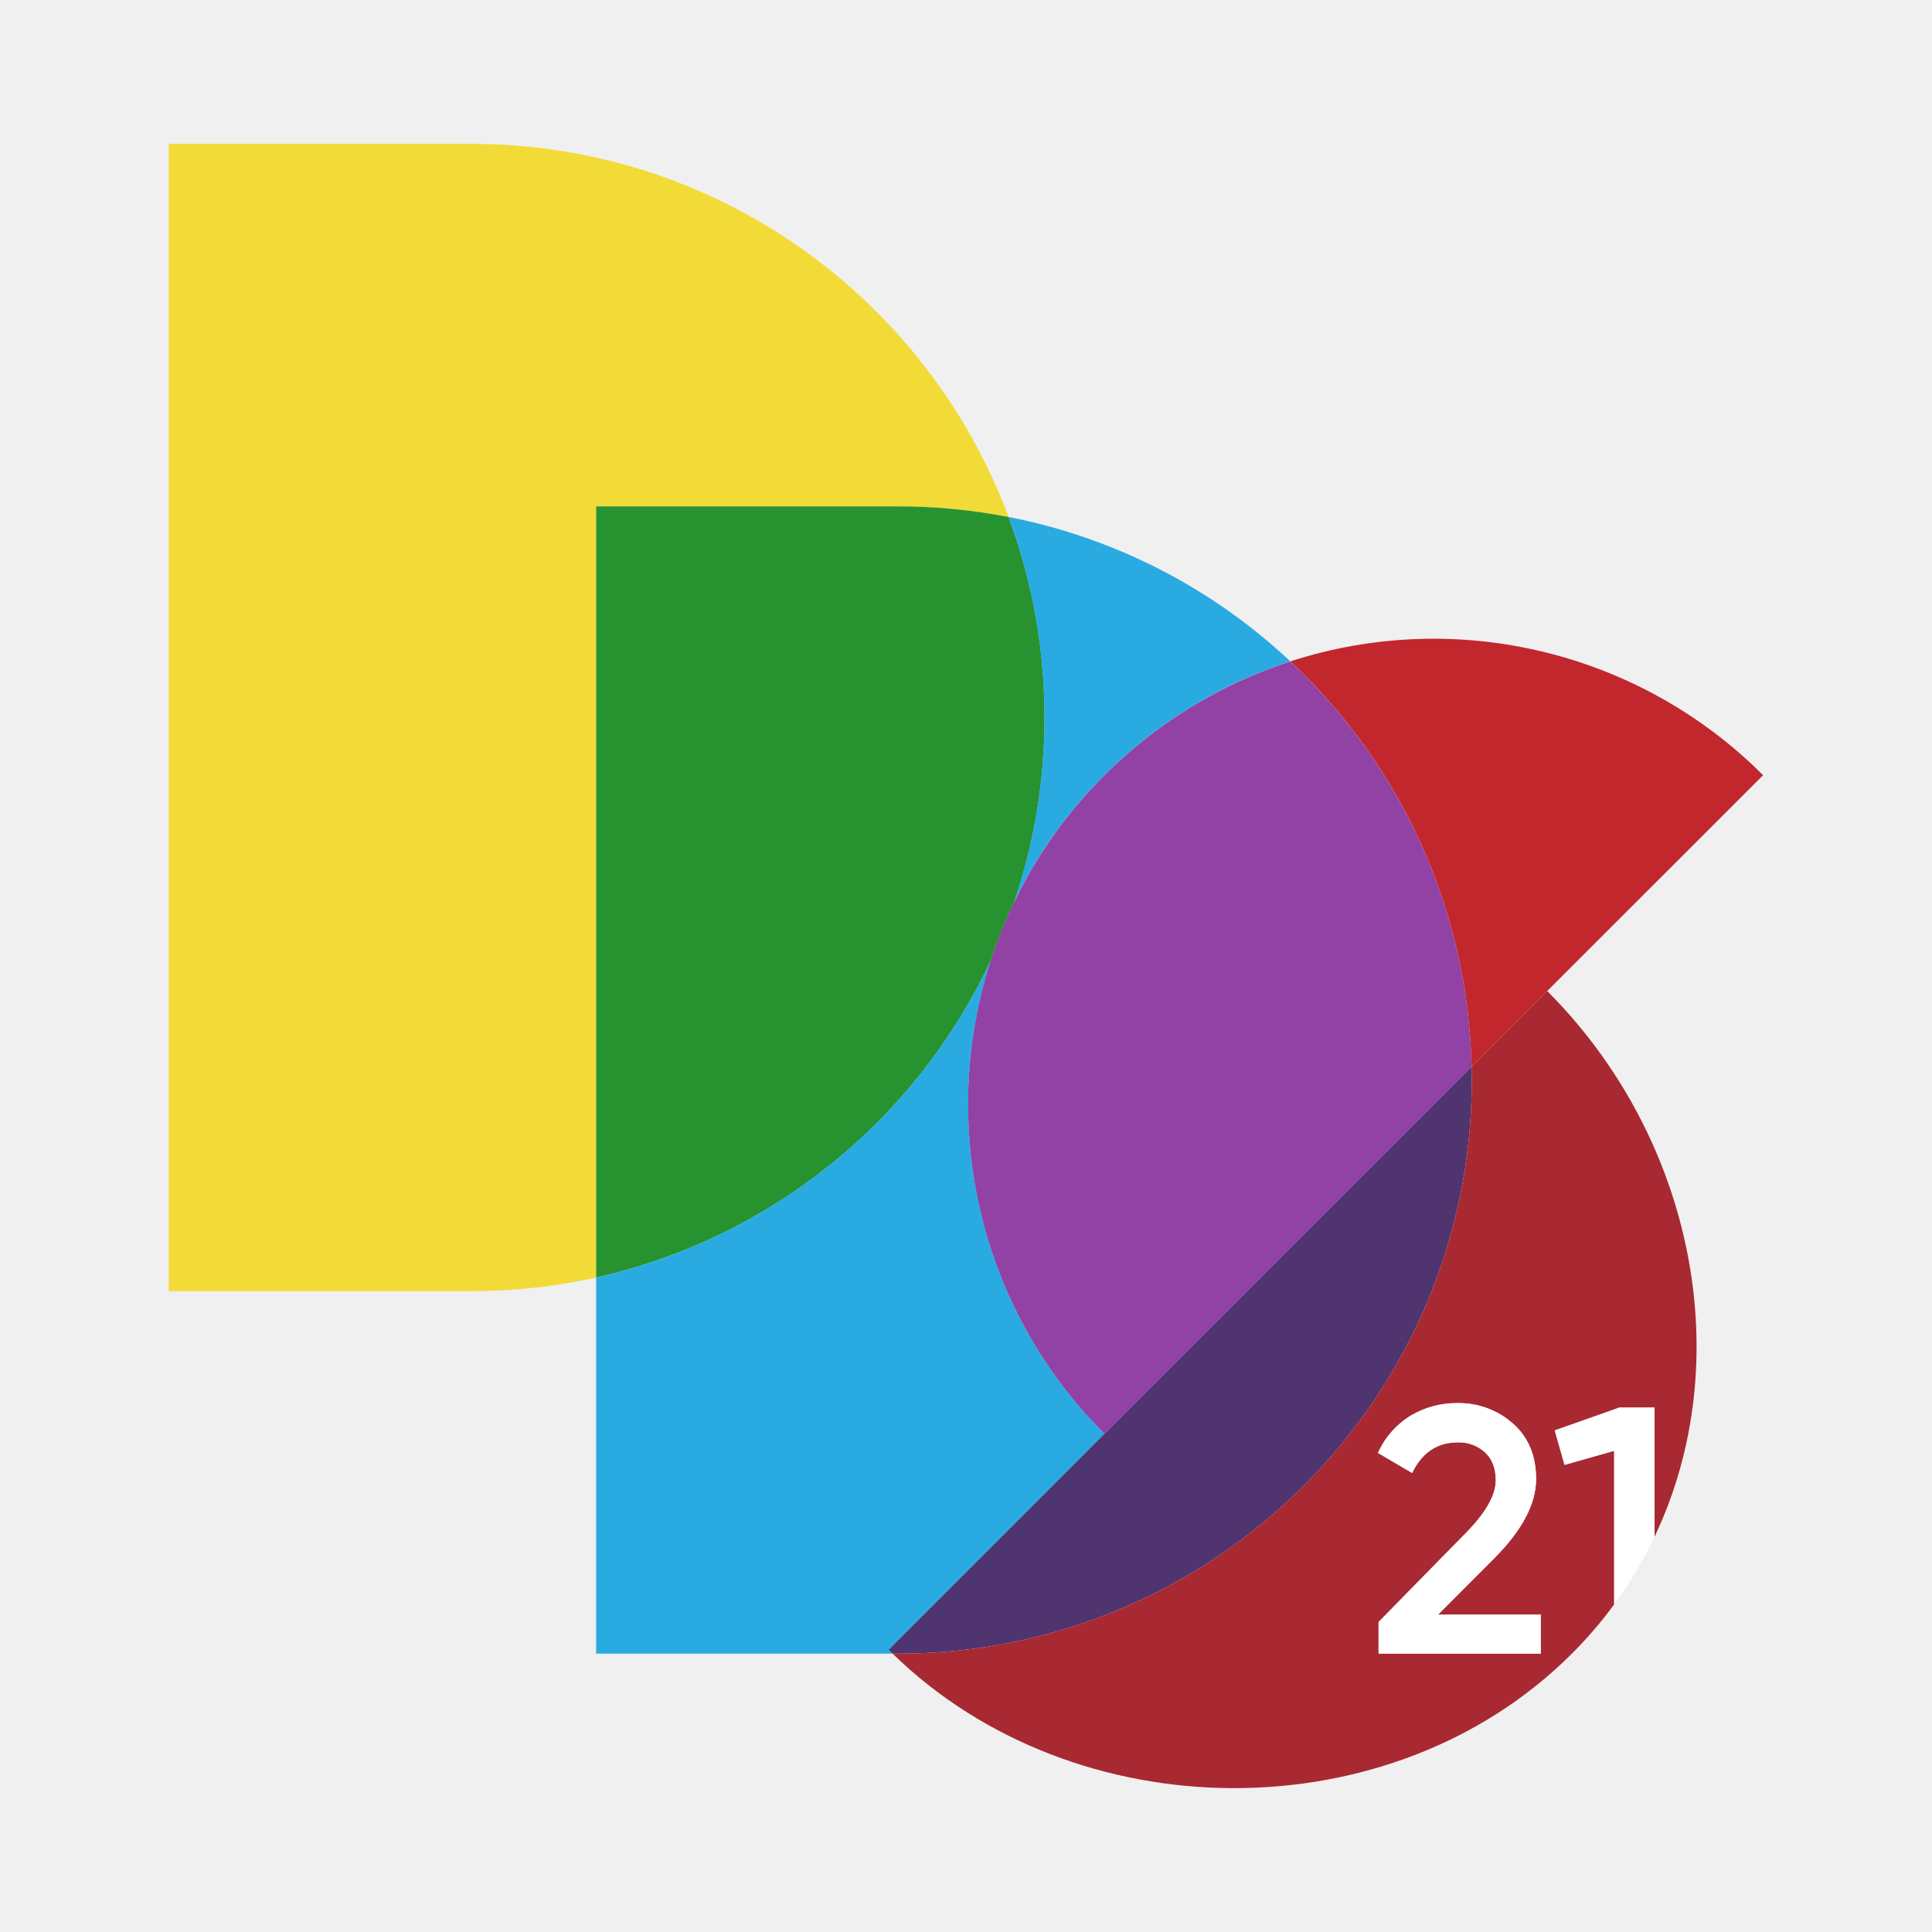
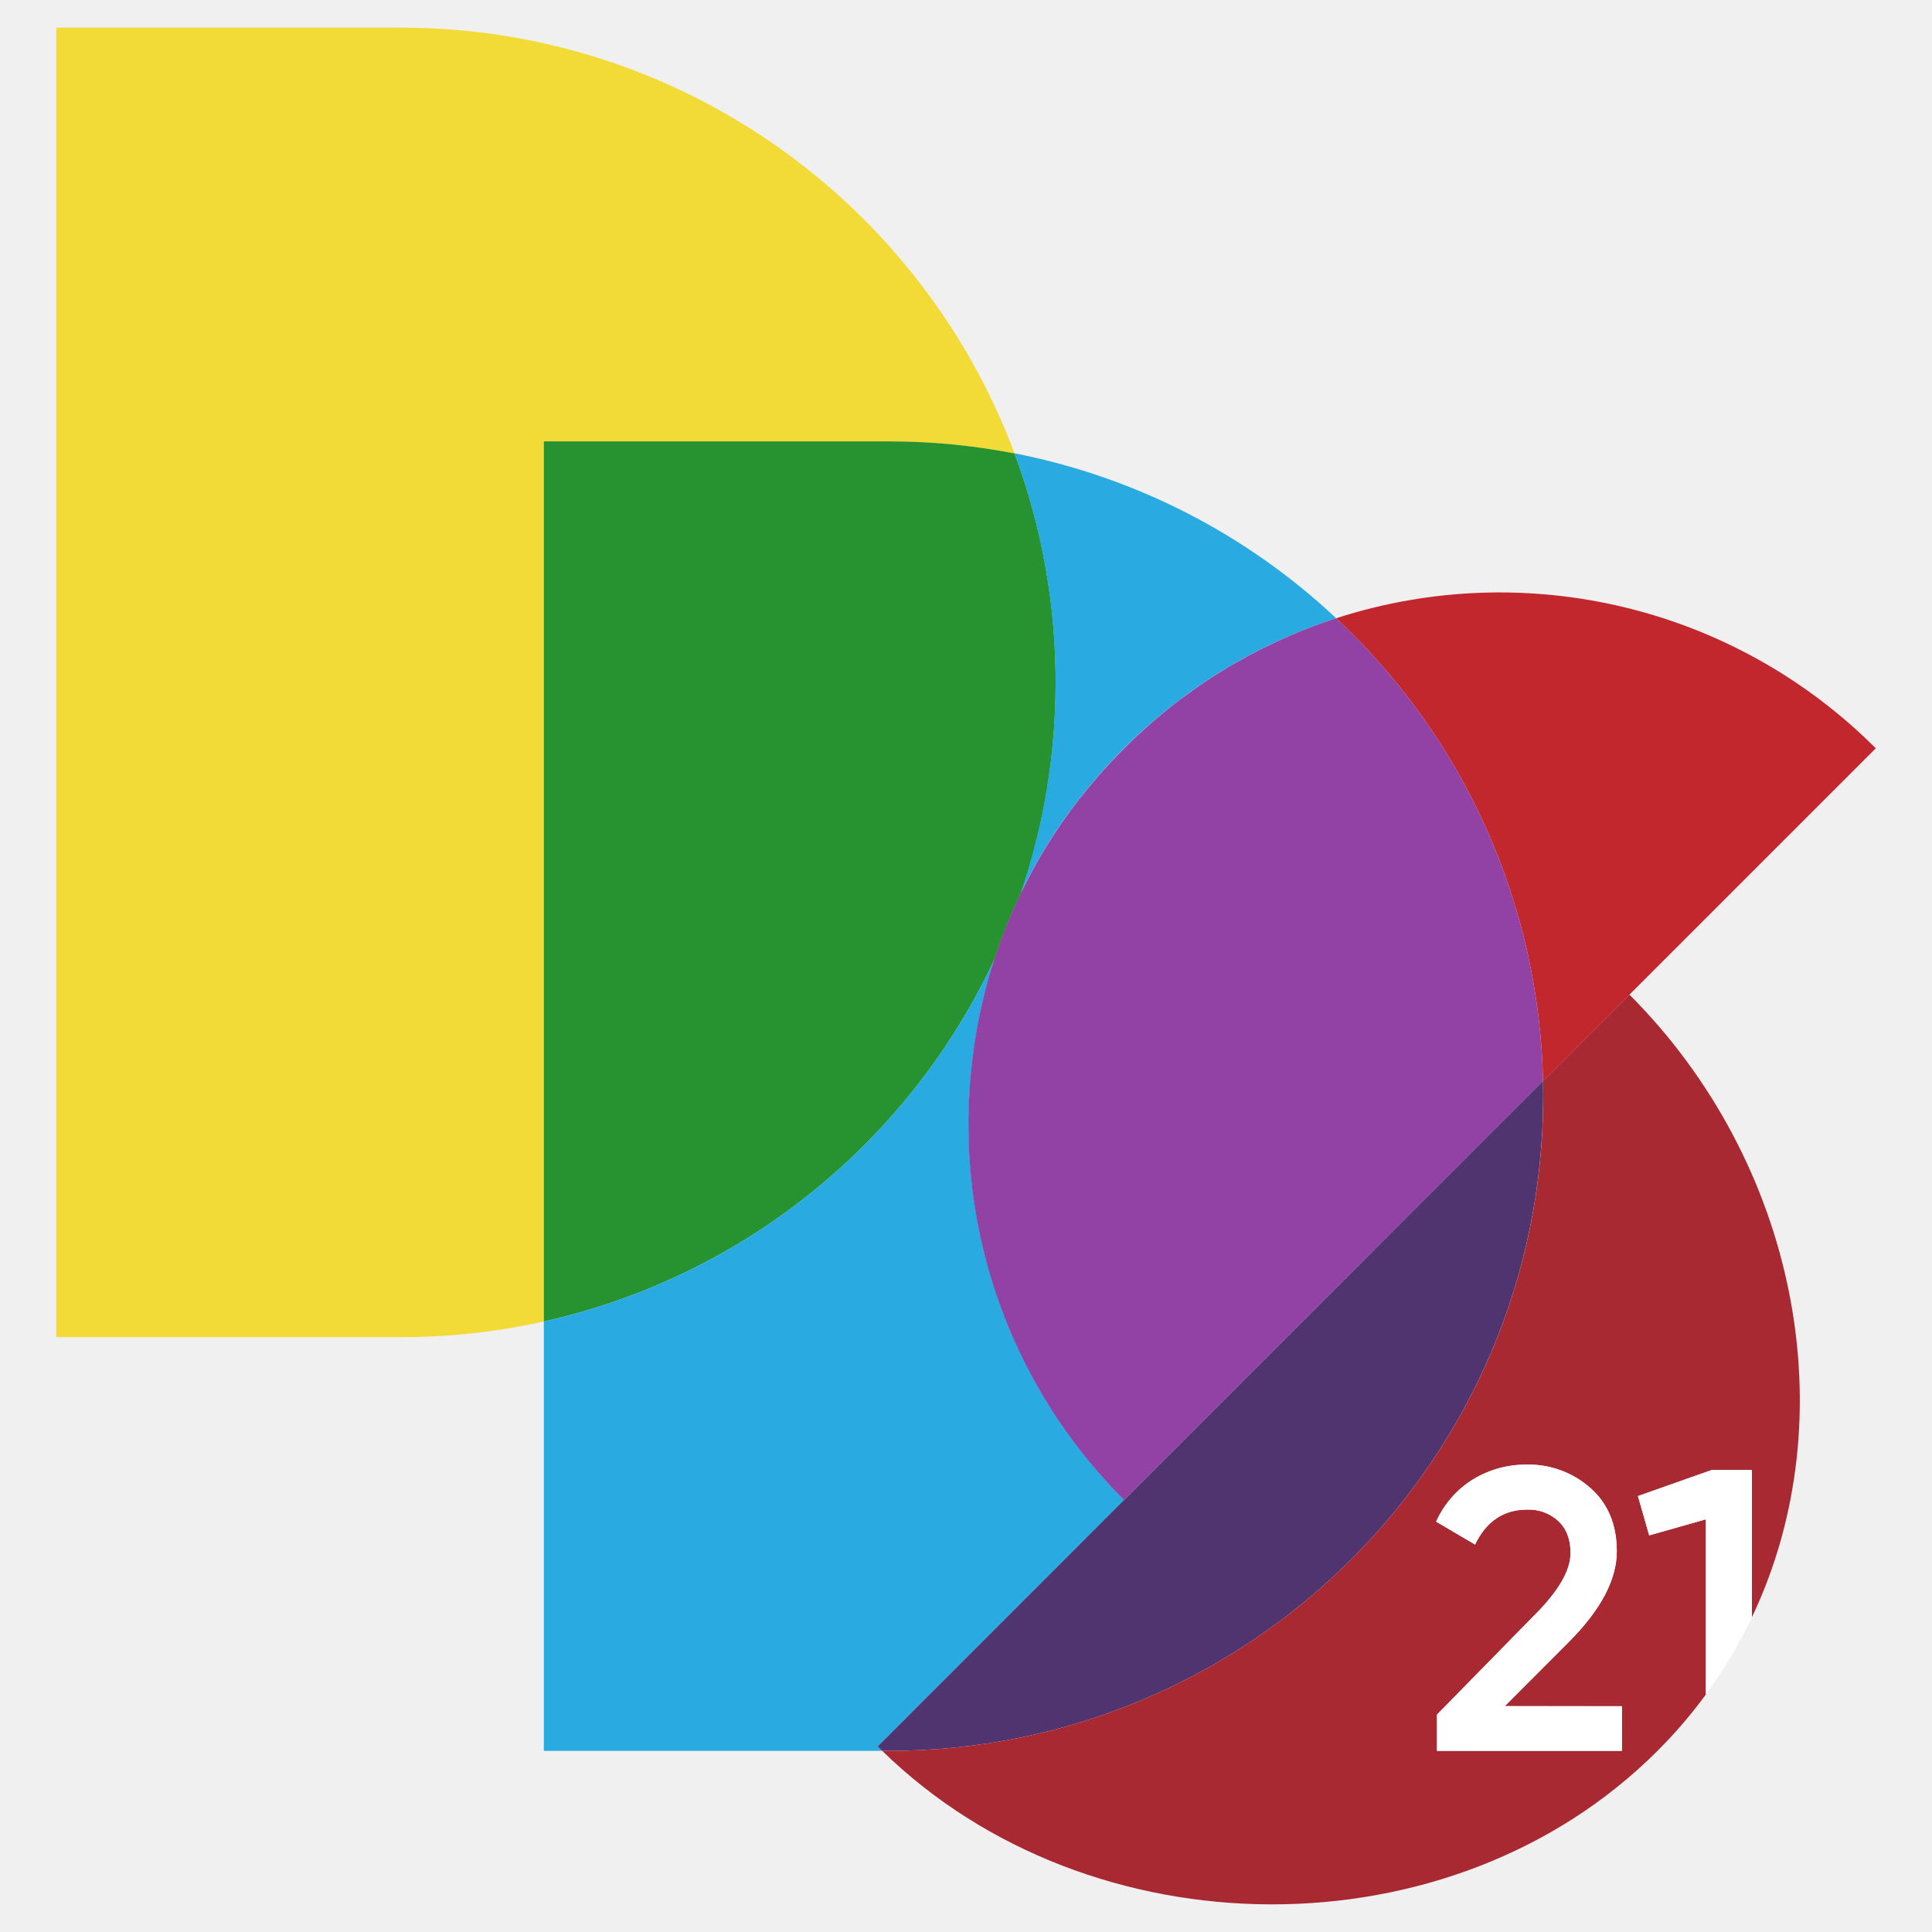
<svg xmlns="http://www.w3.org/2000/svg" id="Layer_1" data-name="Layer 1" viewBox="0 0 800 800">
  <defs>
    <style>.cls-1{fill:#f2db36;}.cls-2{fill:#279330;}.cls-3{fill:#29abe2;}.cls-4{fill:#9241a5;}.cls-5{fill:#c1272d;}.cls-6{fill:#4f3470;}.cls-7{fill:#a82932;}.cls-8{fill:#fff;}</style>
  </defs>
-   <path class="cls-1" d="M417.63,214.08a238.44,238.44,0,0,0-45.73-4.4H246.84V529A238.63,238.63,0,0,1,195,534.65H69.93V59.57H195C297,59.57,384,123.83,417.63,214.08Z" />
-   <path class="cls-2" d="M432.54,297.11a237.37,237.37,0,0,1-12.62,76.61v0l-.15.3c-.41.86-.82,1.73-1.21,2.59-.83,1.79-1.64,3.59-2.39,5.4q-2.58,6.08-4.72,12.28c-.35,1-.69,2-1,3a.05.05,0,0,0,0,.05A238,238,0,0,1,246.84,529V209.68H371.9a238.44,238.44,0,0,1,45.73,4.4A237.08,237.08,0,0,1,432.54,297.11Z" />
-   <path class="cls-3" d="M368,683.12c.53.53,1.09,1.1,1.66,1.62H246.84V529A238,238,0,0,0,410.41,397.36c-.11.35-.22.71-.34,1.08-.27.84-.54,1.68-.79,2.53-.38,1.22-.74,2.45-1.08,3.68-.64,2.24-1.23,4.49-1.79,6.75a.17.17,0,0,0,0,.07c-.14.55-.28,1.09-.39,1.64-.24,1-.45,1.93-.67,2.88-.23,1.13-.47,2.25-.69,3.39s-.46,2.3-.66,3.44c-.09.48-.18,1-.26,1.43-.16.93-.31,1.85-.46,2.78s-.28,1.78-.4,2.66c0,.11,0,.22-.05.32-.09.61-.17,1.21-.24,1.81-.17,1.12-.3,2.26-.42,3.37-.11.88-.2,1.75-.29,2.63-.12,1.12-.22,2.25-.31,3.37-.05.51-.09,1-.13,1.51-.16,2.18-.29,4.35-.37,6.54,0,.4,0,.81-.05,1.2,0,1-.07,2.1-.09,3.14,0,1.27,0,2.53,0,3.8a192.25,192.25,0,0,0,56.46,136.35Z" />
-   <path class="cls-2" d="M410.44,397.31c-.13.37-.25.75-.37,1.13.12-.37.23-.73.34-1.08A.05.05,0,0,1,410.44,397.31Z" />
-   <path class="cls-3" d="M534.3,273.86a192.65,192.65,0,0,0-77,47.17q-3.07,3.08-6,6.26c-.66.73-1.33,1.47-2,2.21s-1.46,1.66-2.18,2.5c-.51.6-1,1.19-1.51,1.79-.8,1-1.59,1.92-2.37,2.89-.66.81-1.29,1.6-1.92,2.42-.29.36-.56.73-.84,1.09-.51.67-1,1.33-1.53,2l-.86,1.16c-.53.72-1,1.43-1.56,2.16s-.84,1.17-1.24,1.78c-1,1.39-2,2.81-2.87,4.23-.4.58-.78,1.16-1.14,1.75-.87,1.35-1.73,2.71-2.54,4.06-.48.78-.95,1.56-1.4,2.34s-1,1.7-1.47,2.55c-.25.43-.49.86-.73,1.3-.45.8-.91,1.61-1.33,2.43-.23.41-.46.83-.67,1.25l-.26.49c-1.05,2-2.05,4-3,6a238.74,238.74,0,0,0-2.29-159.64A236.83,236.83,0,0,1,534.3,273.86Z" />
-   <path class="cls-4" d="M609.35,441.72l-152,152a192.25,192.25,0,0,1-56.46-136.35c0-1.27,0-2.53,0-3.8,0-1,.05-2.1.09-3.14,0-.39,0-.8.05-1.2.08-2.19.21-4.36.37-6.54,0-.5.08-1,.13-1.51.09-1.12.19-2.25.31-3.37.09-.88.18-1.75.29-2.63.12-1.11.25-2.25.42-3.37.07-.6.15-1.2.24-1.81,0-.1,0-.21.05-.32.12-.88.26-1.78.4-2.66s.3-1.85.46-2.78c.08-.47.17-.95.26-1.43.2-1.14.41-2.3.66-3.44s.46-2.26.69-3.39c.22-.95.43-1.92.67-2.88.11-.55.25-1.09.39-1.64a.17.17,0,0,1,0-.07c.56-2.26,1.15-4.51,1.79-6.75.34-1.23.7-2.46,1.08-3.68.25-.85.52-1.69.79-2.53.12-.38.24-.76.37-1.13.32-1,.66-2,1-3q2.13-6.19,4.72-12.28c.75-1.81,1.56-3.61,2.39-5.4.39-.86.8-1.73,1.21-2.59l.15-.3v0c1-2,2-4,3-6l.26-.49c.21-.42.44-.84.67-1.25.42-.82.88-1.63,1.33-2.43.24-.44.48-.87.73-1.3.48-.85,1-1.71,1.47-2.55s.92-1.56,1.4-2.34c.81-1.35,1.67-2.71,2.54-4.06.36-.58.75-1.17,1.14-1.75.92-1.42,1.89-2.84,2.87-4.23.4-.6.82-1.19,1.24-1.78s1-1.44,1.56-2.16l.86-1.16c.5-.68,1-1.34,1.53-2,.28-.36.55-.73.84-1.09.63-.82,1.26-1.61,1.92-2.42.78-1,1.57-1.93,2.37-2.89.49-.6,1-1.19,1.51-1.79.72-.84,1.43-1.67,2.18-2.5s1.32-1.48,2-2.21q2.93-3.19,6-6.26a192.65,192.65,0,0,1,77-47.17A236.85,236.85,0,0,1,609.35,441.72Z" />
-   <path class="cls-4" d="M410.44,397.31c-.13.37-.25.75-.37,1.13.12-.37.23-.73.34-1.08A.05.05,0,0,1,410.44,397.31Z" />
-   <path class="cls-5" d="M730.07,321l-89.39,89.35-31.33,31.34A236.85,236.85,0,0,0,534.3,273.86,192.85,192.85,0,0,1,730.07,321Z" />
-   <path class="cls-6" d="M609.44,447.2c0,131.2-106.35,237.54-237.54,237.54h-2.28c-.57-.52-1.13-1.09-1.66-1.62l89.38-89.39,152-152C609.41,443.56,609.44,445.38,609.44,447.2Z" />
-   <path class="cls-7" d="M640.68,410.38l-31.33,31.34c.06,1.84.09,3.66.09,5.48,0,131.2-106.35,237.54-237.54,237.54h-2.28c75.44,73.7,206.48,74.8,281.26,0a174.8,174.8,0,0,0,17.51-20.39V600.74l-20.53,5.83-4.08-14.26,26.79-9.47h14.55v53.48C719.8,563.4,701.42,471.15,640.68,410.38ZM638,684.74H570.84v-13.1l35.53-36.24q13-13,13-22.42c0-5-1.47-8.82-4.44-11.58a15.85,15.85,0,0,0-11.28-4.15q-12.81,0-18.93,12.67l-14.12-8.3a34.73,34.73,0,0,1,13.55-15.44A37,37,0,0,1,603.45,581a33.74,33.74,0,0,1,23,8.44q9.6,8.45,9.61,23,0,15.5-17.51,33l-23.12,23.17H638Z" />
-   <path class="cls-8" d="M638,668.58v16.16H570.84v-13.1l35.53-36.24q13-13,13-22.42c0-5-1.47-8.82-4.44-11.58a15.85,15.85,0,0,0-11.28-4.15q-12.81,0-18.93,12.67l-14.12-8.3a34.73,34.73,0,0,1,13.55-15.44A37,37,0,0,1,603.45,581a33.74,33.74,0,0,1,23,8.44q9.6,8.45,9.61,23,0,15.5-17.51,33l-23.12,23.17Z" />
-   <path class="cls-8" d="M685.12,582.84v53.48a172.48,172.48,0,0,1-16.73,28V600.74l-20.53,5.83-4.08-14.26,26.79-9.47Z" />
+   <path class="cls-1" d="M420.12,187.8a271.21,271.21,0,0,0-52.2-5H225.19V547.21A272.62,272.62,0,0,1,166,553.68H23.28V11.45H166C282.41,11.45,381.69,84.79,420.12,187.8Z" />
+   <path class="cls-2" d="M437.14,282.56A270.56,270.56,0,0,1,422.73,370s0,0,0,0l-.17.34c-.46,1-.94,2-1.38,3-.95,2-1.87,4.09-2.73,6.16q-2.94,6.93-5.38,14c-.4,1.13-.79,2.27-1.15,3.42l0,.05A271.62,271.62,0,0,1,225.19,547.21V182.77H367.92a271.21,271.21,0,0,1,52.2,5A270.37,270.37,0,0,1,437.14,282.56Z" />
+   <path class="cls-3" d="M363.43,723.14c.6.61,1.25,1.25,1.89,1.85H225.19V547.21A271.62,271.62,0,0,0,411.88,397c-.13.4-.25.82-.38,1.24-.32,1-.62,1.92-.91,2.88-.43,1.39-.84,2.8-1.23,4.21q-1.1,3.82-2,7.7a.22.22,0,0,0,0,.08c-.16.63-.32,1.25-.45,1.88-.27,1.09-.52,2.19-.76,3.28-.27,1.29-.55,2.57-.79,3.86s-.53,2.63-.76,3.94c-.1.54-.2,1.09-.29,1.63-.18,1.06-.36,2.11-.53,3.17s-.31,2-.46,3c0,.13,0,.26,0,.38-.11.69-.19,1.37-.28,2.06-.18,1.28-.34,2.57-.47,3.85-.13,1-.23,2-.33,3-.15,1.28-.26,2.57-.36,3.85-.06.57-.1,1.14-.14,1.72-.19,2.48-.33,5-.43,7.46,0,.46,0,.92-.06,1.36,0,1.2-.07,2.4-.1,3.59,0,1.45-.05,2.89-.05,4.34a219.42,219.42,0,0,0,64.45,155.62Z" />
+   <path class="cls-2" d="M411.91,396.93c-.14.43-.28.86-.41,1.29.13-.42.25-.84.38-1.24Z" />
+   <path class="cls-3" d="M553.28,256a219.75,219.75,0,0,0-87.83,53.83q-3.51,3.51-6.85,7.15c-.76.83-1.52,1.68-2.27,2.53s-1.66,1.89-2.48,2.85c-.59.68-1.16,1.35-1.72,2-.92,1.09-1.82,2.2-2.71,3.3-.75.92-1.47,1.82-2.19,2.76-.33.41-.64.83-1,1.25-.59.76-1.17,1.52-1.75,2.29l-1,1.32c-.61.82-1.2,1.64-1.78,2.47s-1,1.34-1.43,2c-1.11,1.59-2.22,3.21-3.27,4.83-.46.66-.89,1.32-1.3,2-1,1.53-2,3.08-2.9,4.63-.55.89-1.08,1.78-1.6,2.67s-1.13,1.94-1.68,2.92c-.28.48-.55,1-.83,1.47-.51.92-1,1.84-1.52,2.77-.26.48-.52.95-.76,1.44l-.3.56c-1.19,2.27-2.34,4.55-3.45,6.86a272.4,272.4,0,0,0-2.61-182.2A270.22,270.22,0,0,1,553.28,256Z" />
+   <path class="cls-4" d="M638.94,447.62,465.45,621.11A219.42,219.42,0,0,1,401,465.49c0-1.45,0-2.89.05-4.34,0-1.19.06-2.39.1-3.59,0-.44,0-.9.06-1.36.1-2.5.24-5,.43-7.46,0-.58.08-1.15.14-1.72.1-1.28.21-2.57.36-3.85.1-1,.2-2,.33-3,.13-1.28.29-2.57.47-3.85.09-.69.17-1.37.28-2.06,0-.12,0-.25,0-.38.15-1,.3-2,.46-3s.35-2.11.53-3.17c.09-.54.19-1.09.29-1.63.23-1.31.47-2.63.76-3.94s.52-2.57.79-3.86c.24-1.09.49-2.19.76-3.28.13-.63.29-1.25.45-1.88a.22.22,0,0,1,0-.08q.94-3.87,2-7.7c.39-1.41.8-2.82,1.23-4.21.29-1,.59-1.92.91-2.88.13-.43.27-.86.41-1.29.38-1.15.76-2.29,1.15-3.42q2.43-7.08,5.38-14c.86-2.07,1.78-4.12,2.73-6.16.44-1,.92-2,1.38-3l.17-.34s0,0,0,0c1.11-2.31,2.26-4.59,3.45-6.86l.3-.56c.24-.49.5-1,.76-1.44.49-.93,1-1.85,1.52-2.77.28-.5.55-1,.83-1.47.55-1,1.11-2,1.68-2.92s1.05-1.78,1.6-2.67c.93-1.55,1.91-3.1,2.9-4.63.41-.66.86-1.34,1.3-2,1.05-1.62,2.16-3.24,3.27-4.83.46-.68.94-1.35,1.43-2s1.17-1.65,1.78-2.47l1-1.32c.58-.77,1.16-1.53,1.75-2.29.32-.42.63-.84,1-1.25.72-.94,1.44-1.84,2.19-2.76.89-1.1,1.79-2.21,2.71-3.3.56-.69,1.13-1.36,1.72-2,.82-1,1.64-1.91,2.48-2.85s1.51-1.7,2.27-2.53q3.34-3.63,6.85-7.15A219.75,219.75,0,0,1,553.28,256,270.3,270.3,0,0,1,638.94,447.62Z" />
+   <path class="cls-4" d="M411.91,396.93c-.14.43-.28.86-.41,1.29.13-.42.25-.84.38-1.24Z" />
+   <path class="cls-5" d="M776.72,309.86l-102,102-35.77,35.77A270.3,270.3,0,0,0,553.28,256,220.11,220.11,0,0,1,776.72,309.86Z" />
+   <path class="cls-6" d="M639,453.88C639,603.62,517.66,725,367.92,725h-2.6c-.64-.6-1.29-1.24-1.89-1.85l102-102L638.94,447.62Q639,450.76,639,453.88Z" />
+   <path class="cls-7" d="M674.71,411.85l-35.77,35.77q.1,3.13.1,6.26C639,603.62,517.66,725,367.92,725h-2.6c86.1,84.12,235.67,85.37,321,0a199.78,199.78,0,0,0,20-23.28V629.12l-23.43,6.65-4.66-16.28,30.58-10.81h16.61v61C765,586.49,744,481.2,674.71,411.85ZM671.59,725H595V710l40.55-41.36q14.79-14.79,14.78-25.59,0-8.49-5.06-13.22a18.11,18.11,0,0,0-12.88-4.74q-14.61,0-21.6,14.47l-16.12-9.48a39.66,39.66,0,0,1,15.46-17.62,42.19,42.19,0,0,1,22.09-6,38.48,38.48,0,0,1,26.26,9.63q11,9.65,11,26.25,0,17.7-20,37.69l-26.39,26.45h48.52Z" />
+   <path class="cls-8" d="M671.59,706.55V725H595V710l40.55-41.36q14.79-14.79,14.78-25.59,0-8.49-5.06-13.22a18.11,18.11,0,0,0-12.88-4.74q-14.61,0-21.6,14.47l-16.12-9.48a39.66,39.66,0,0,1,15.46-17.62,42.19,42.19,0,0,1,22.09-6,38.48,38.48,0,0,1,26.26,9.63q11,9.65,11,26.25,0,17.7-20,37.69l-26.39,26.45Z" />
+   <path class="cls-8" d="M725.43,608.68v61a197,197,0,0,1-19.1,32V629.12l-23.43,6.65-4.66-16.28,30.58-10.81Z" />
</svg>
